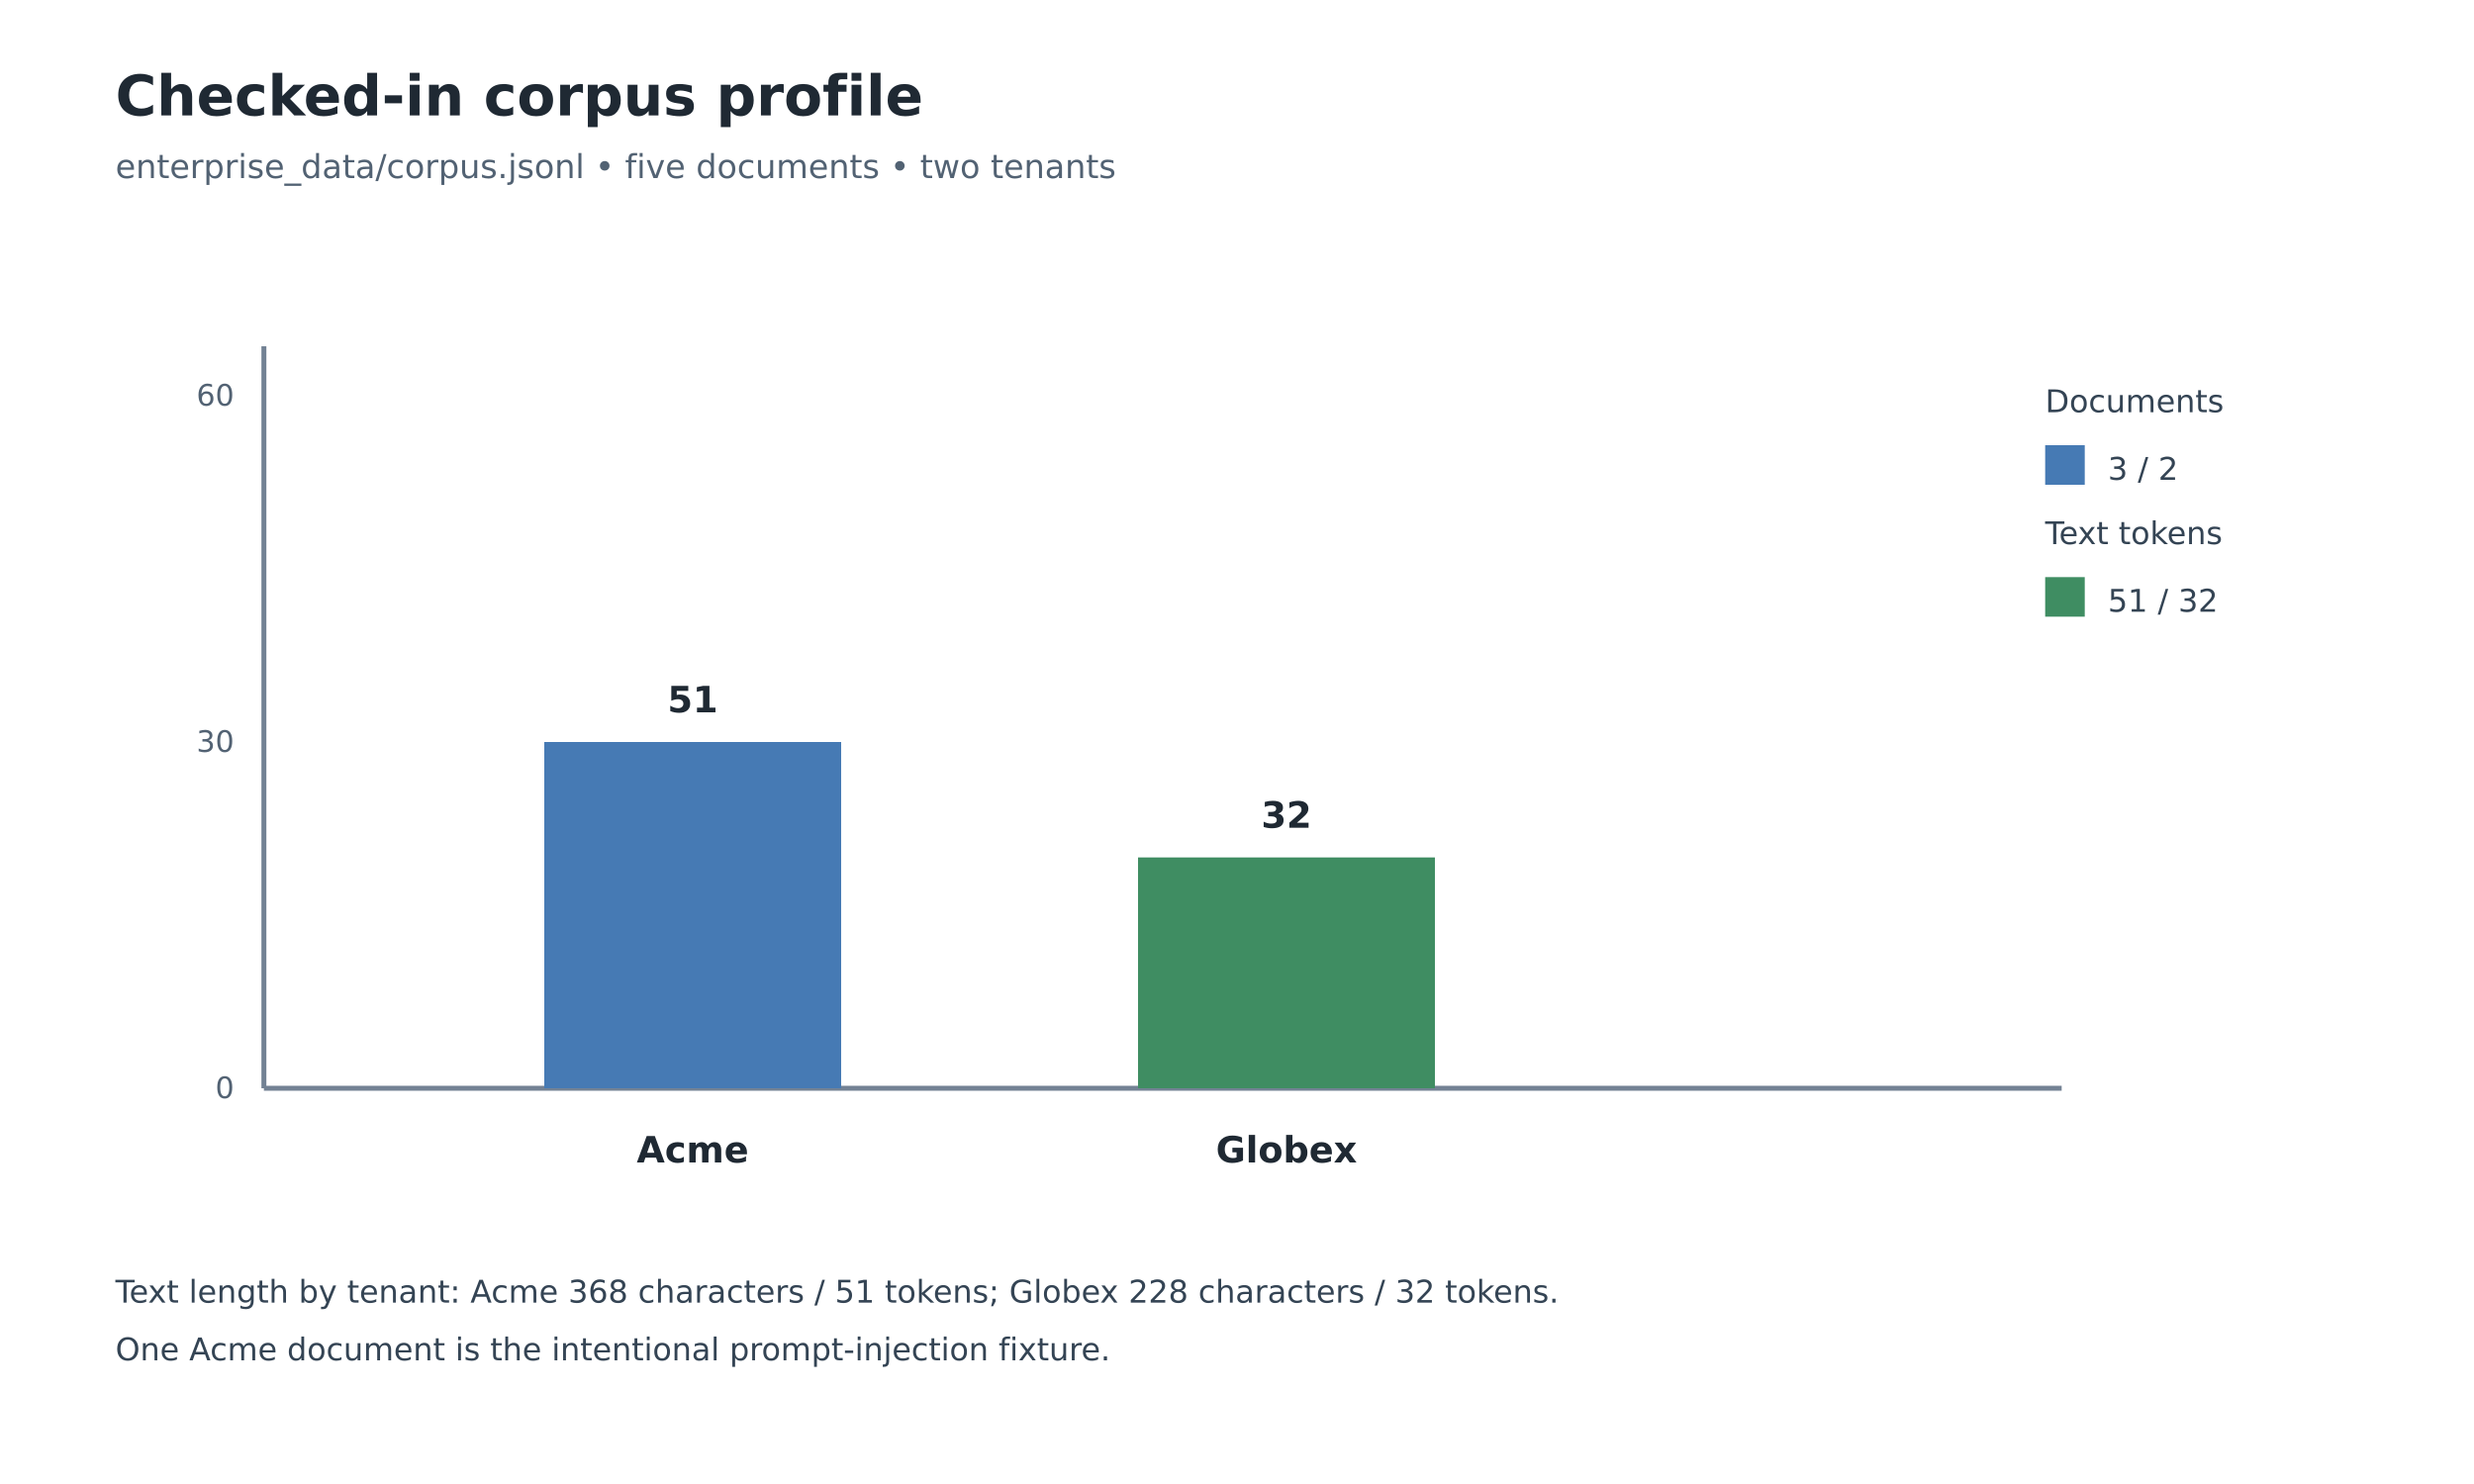
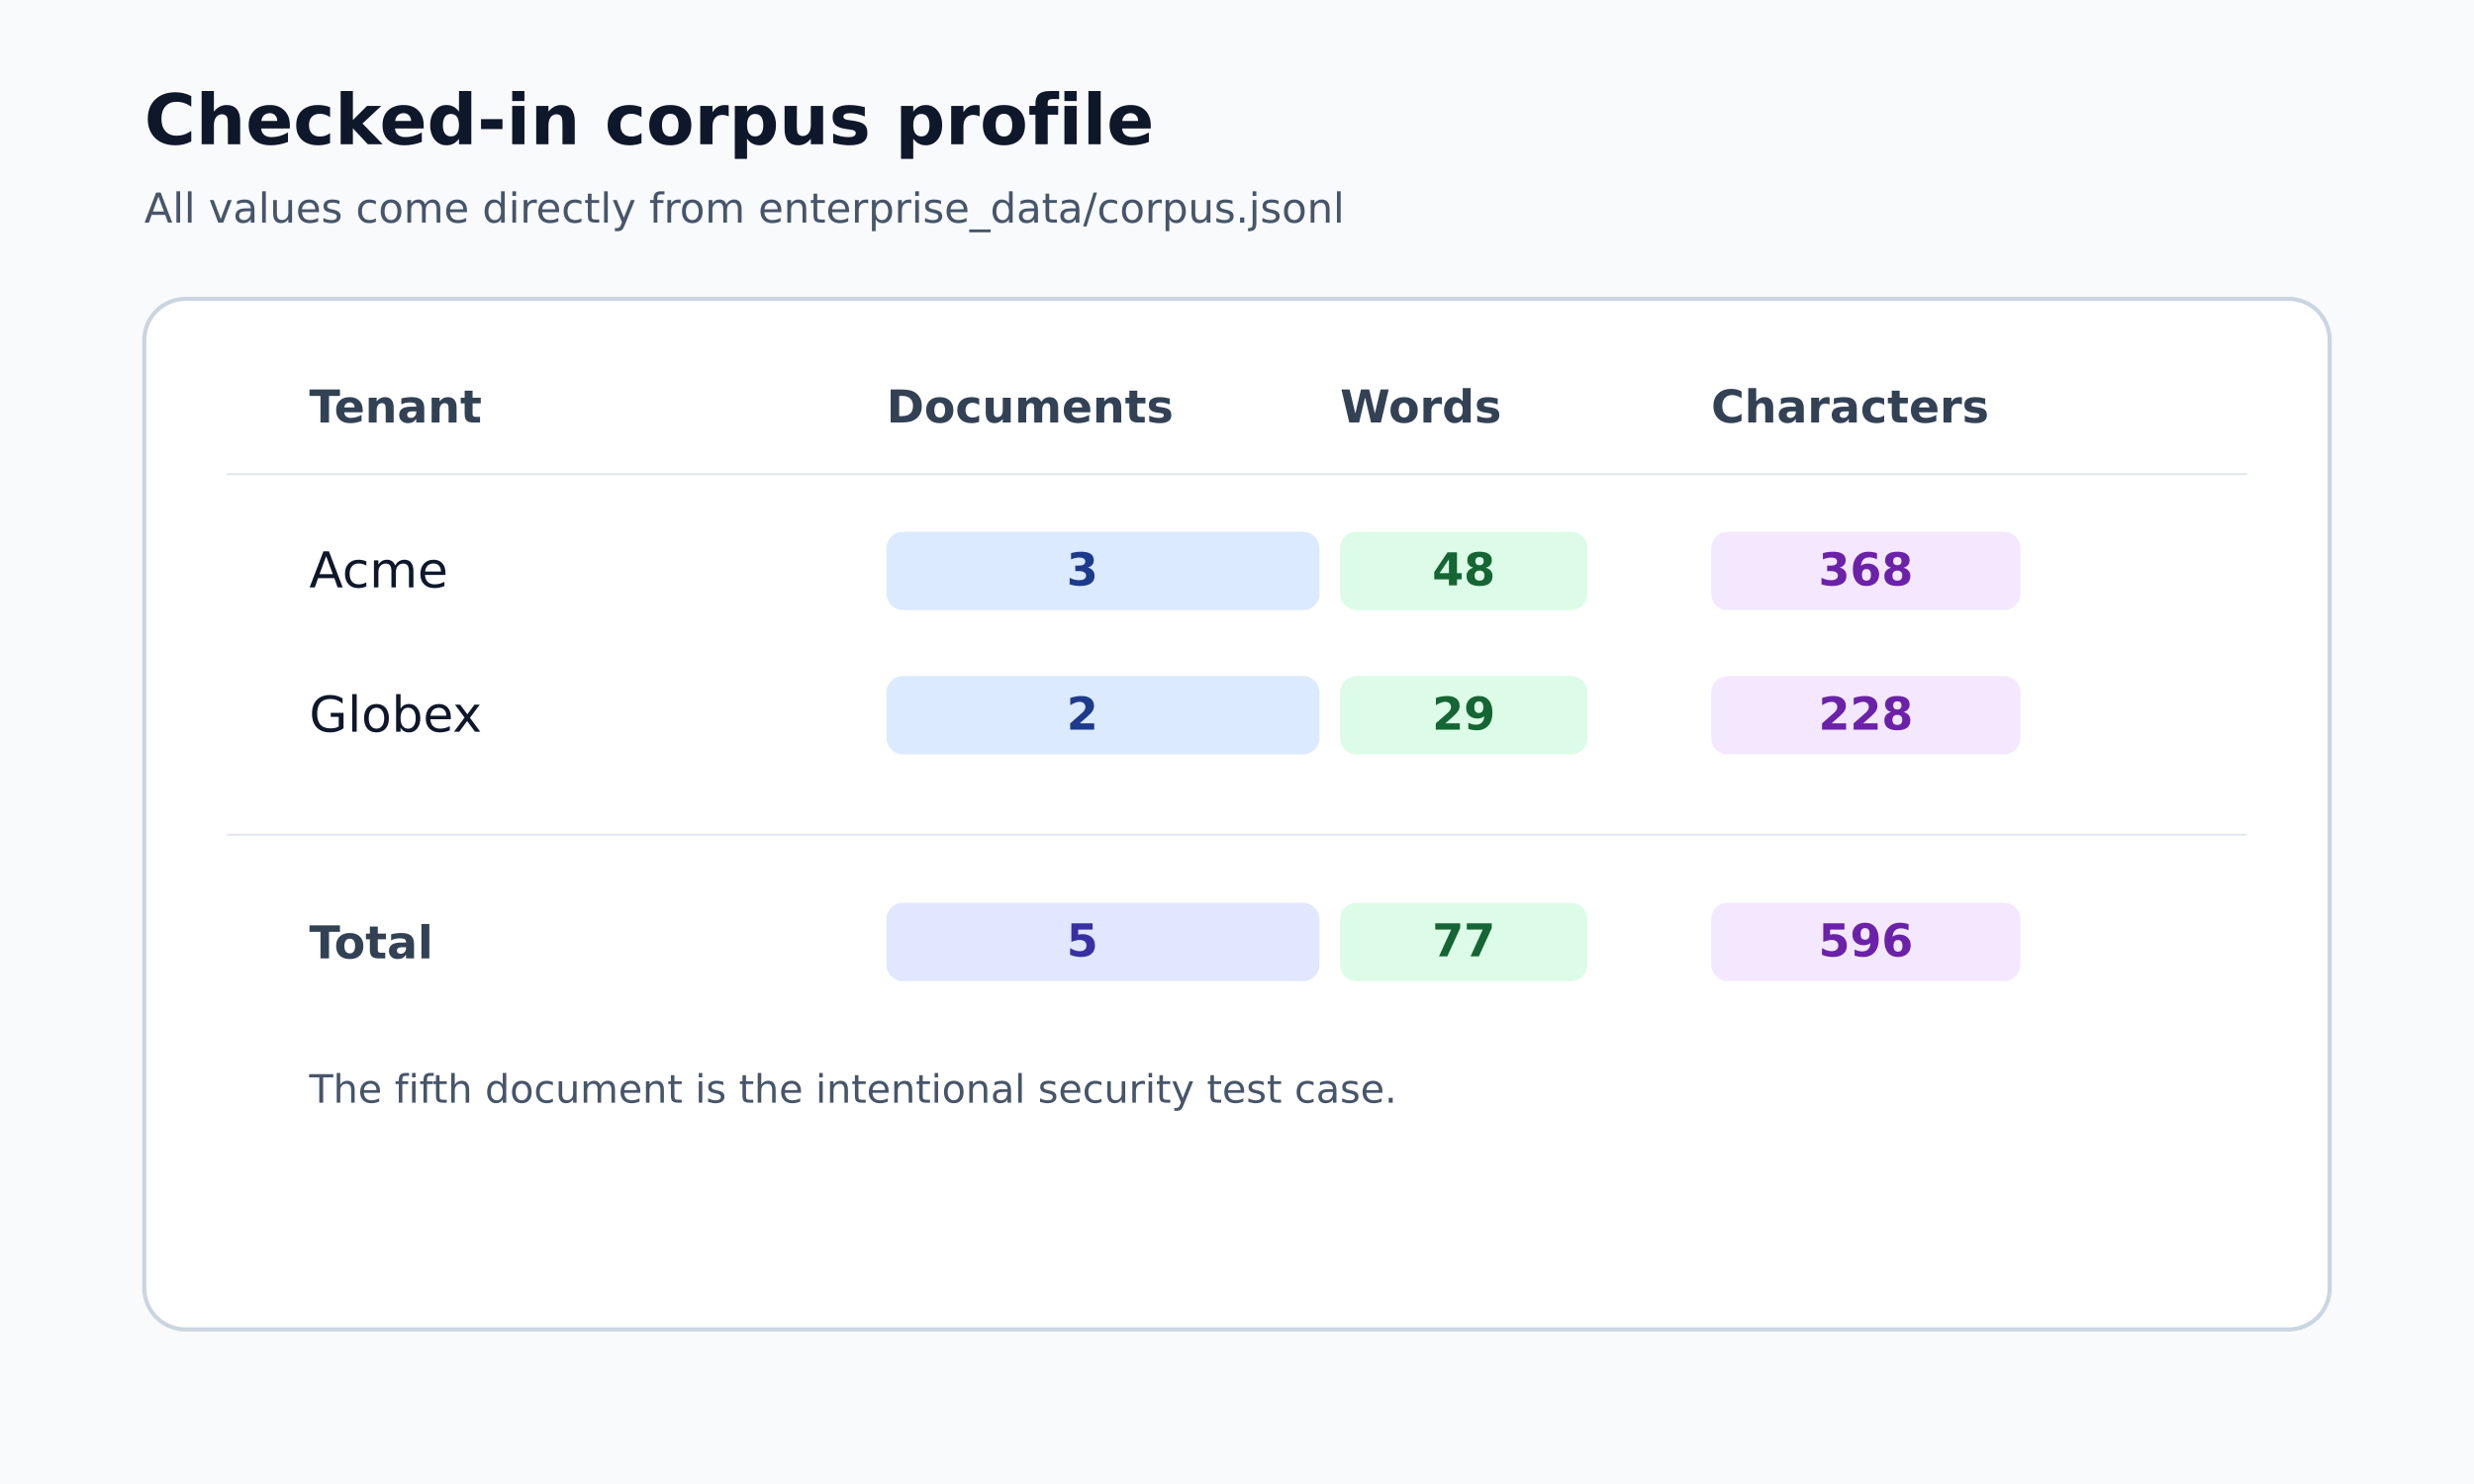
- <svg xmlns="http://www.w3.org/2000/svg" width="1500" height="900" viewBox="0 0 1500 900">
-   <rect width="1500" height="900" fill="#ffffff" />
-   <style>text{font-family:DejaVu Sans,Arial,sans-serif;fill:#1f2933}.title{font-size:34px;font-weight:700}.sub{font-size:20px;fill:#526273}.label{font-size:22px;font-weight:700}.axis{font-size:18px;fill:#526273}.barA{fill:#467ab4}.barB{fill:#3f8d62}.note{font-size:19px;fill:#344454}</style>
-   <text x="70" y="70" class="title">Checked-in corpus profile</text>
-   <text x="70" y="108" class="sub">enterprise_data/corpus.jsonl • five documents • two tenants</text>
-   <line x1="160" y1="660" x2="1250" y2="660" stroke="#738294" stroke-width="3" />
-   <line x1="160" y1="210" x2="160" y2="660" stroke="#738294" stroke-width="3" />
-   <text x="142" y="666" text-anchor="end" class="axis">0</text>
-   <text x="142" y="456" text-anchor="end" class="axis">30</text>
-   <text x="142" y="246" text-anchor="end" class="axis">60</text>
-   <rect x="330" y="450" width="180" height="210" class="barA" />
-   <rect x="690" y="520" width="180" height="140" class="barB" />
-   <text x="420" y="432" text-anchor="middle" class="label">51</text>
-   <text x="780" y="502" text-anchor="middle" class="label">32</text>
-   <text x="420" y="705" text-anchor="middle" class="label">Acme</text>
-   <text x="780" y="705" text-anchor="middle" class="label">Globex</text>
-   <text x="1240" y="250" class="note">Documents</text>
-   <rect x="1240" y="270" width="24" height="24" class="barA" />
-   <text x="1278" y="291" class="note">3 / 2</text>
-   <text x="1240" y="330" class="note">Text tokens</text>
-   <rect x="1240" y="350" width="24" height="24" class="barB" />
-   <text x="1278" y="371" class="note">51 / 32</text>
-   <text x="70" y="790" class="note">Text length by tenant: Acme 368 characters / 51 tokens; Globex 228 characters / 32 tokens.</text>
-   <text x="70" y="825" class="note">One Acme document is the intentional prompt-injection fixture.</text>
+ <svg xmlns="http://www.w3.org/2000/svg" width="1200" height="720" viewBox="0 0 1200 720">
+   <rect width="1200" height="720" fill="#F8FAFC" />
+   <text x="70" y="70" fill="#0F172A" font-family="DejaVu Sans, Arial, sans-serif" font-size="34" font-weight="700">Checked-in corpus profile</text>
+   <text x="70" y="108" fill="#475569" font-family="DejaVu Sans, Arial, sans-serif" font-size="20">All values come directly from enterprise_data/corpus.jsonl</text>
+   <rect x="70" y="145" width="1060" height="500" rx="20" fill="#FFFFFF" stroke="#CBD5E1" stroke-width="2" />
+   <text x="150" y="205" fill="#334155" font-family="DejaVu Sans, Arial, sans-serif" font-size="22" font-weight="700">Tenant</text>
+   <text x="430" y="205" fill="#334155" font-family="DejaVu Sans, Arial, sans-serif" font-size="22" font-weight="700">Documents</text>
+   <text x="650" y="205" fill="#334155" font-family="DejaVu Sans, Arial, sans-serif" font-size="22" font-weight="700">Words</text>
+   <text x="830" y="205" fill="#334155" font-family="DejaVu Sans, Arial, sans-serif" font-size="22" font-weight="700">Characters</text>
+   <line x1="110" y1="230" x2="1090" y2="230" stroke="#E2E8F0" />
+   <text x="150" y="285" fill="#0F172A" font-family="DejaVu Sans, Arial, sans-serif" font-size="24">Acme</text>
+   <rect x="430" y="258" width="210" height="38" rx="8" fill="#DBEAFE" />
+   <text x="525" y="284" text-anchor="middle" fill="#1E3A8A" font-family="DejaVu Sans, Arial, sans-serif" font-size="22" font-weight="700">3</text>
+   <rect x="650" y="258" width="120" height="38" rx="8" fill="#DCFCE7" />
+   <text x="710" y="284" text-anchor="middle" fill="#166534" font-family="DejaVu Sans, Arial, sans-serif" font-size="22" font-weight="700">48</text>
+   <rect x="830" y="258" width="150" height="38" rx="8" fill="#F3E8FF" />
+   <text x="905" y="284" text-anchor="middle" fill="#6B21A8" font-family="DejaVu Sans, Arial, sans-serif" font-size="22" font-weight="700">368</text>
+   <text x="150" y="355" fill="#0F172A" font-family="DejaVu Sans, Arial, sans-serif" font-size="24">Globex</text>
+   <rect x="430" y="328" width="210" height="38" rx="8" fill="#DBEAFE" />
+   <text x="525" y="354" text-anchor="middle" fill="#1E3A8A" font-family="DejaVu Sans, Arial, sans-serif" font-size="22" font-weight="700">2</text>
+   <rect x="650" y="328" width="120" height="38" rx="8" fill="#DCFCE7" />
+   <text x="710" y="354" text-anchor="middle" fill="#166534" font-family="DejaVu Sans, Arial, sans-serif" font-size="22" font-weight="700">29</text>
+   <rect x="830" y="328" width="150" height="38" rx="8" fill="#F3E8FF" />
+   <text x="905" y="354" text-anchor="middle" fill="#6B21A8" font-family="DejaVu Sans, Arial, sans-serif" font-size="22" font-weight="700">228</text>
+   <line x1="110" y1="405" x2="1090" y2="405" stroke="#E2E8F0" />
+   <text x="150" y="465" fill="#334155" font-family="DejaVu Sans, Arial, sans-serif" font-size="22" font-weight="700">Total</text>
+   <rect x="430" y="438" width="210" height="38" rx="8" fill="#E0E7FF" />
+   <text x="525" y="464" text-anchor="middle" fill="#3730A3" font-family="DejaVu Sans, Arial, sans-serif" font-size="22" font-weight="700">5</text>
+   <rect x="650" y="438" width="120" height="38" rx="8" fill="#DCFCE7" />
+   <text x="710" y="464" text-anchor="middle" fill="#166534" font-family="DejaVu Sans, Arial, sans-serif" font-size="22" font-weight="700">77</text>
+   <rect x="830" y="438" width="150" height="38" rx="8" fill="#F3E8FF" />
+   <text x="905" y="464" text-anchor="middle" fill="#6B21A8" font-family="DejaVu Sans, Arial, sans-serif" font-size="22" font-weight="700">596</text>
+   <text x="150" y="535" fill="#475569" font-family="DejaVu Sans, Arial, sans-serif" font-size="19">The fifth document is the intentional security test case.</text>
</svg>
